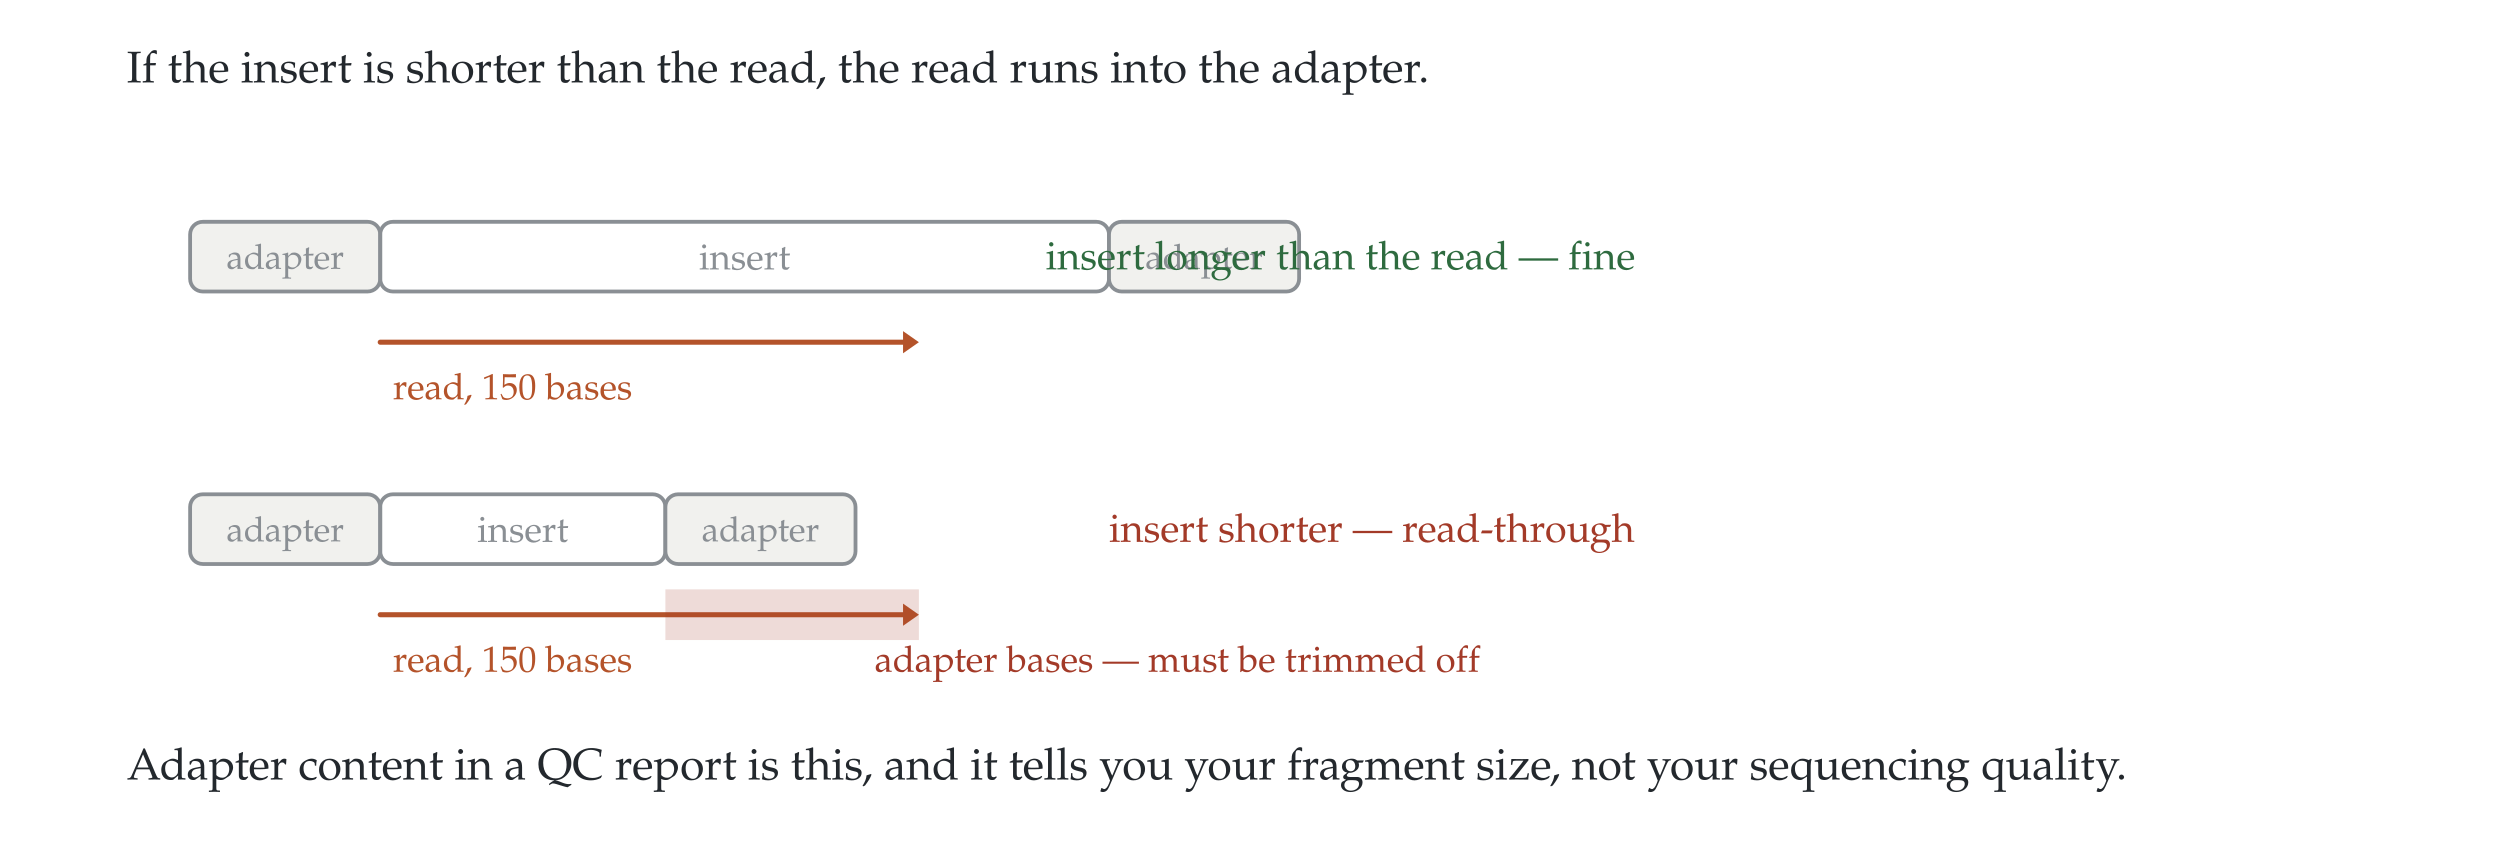
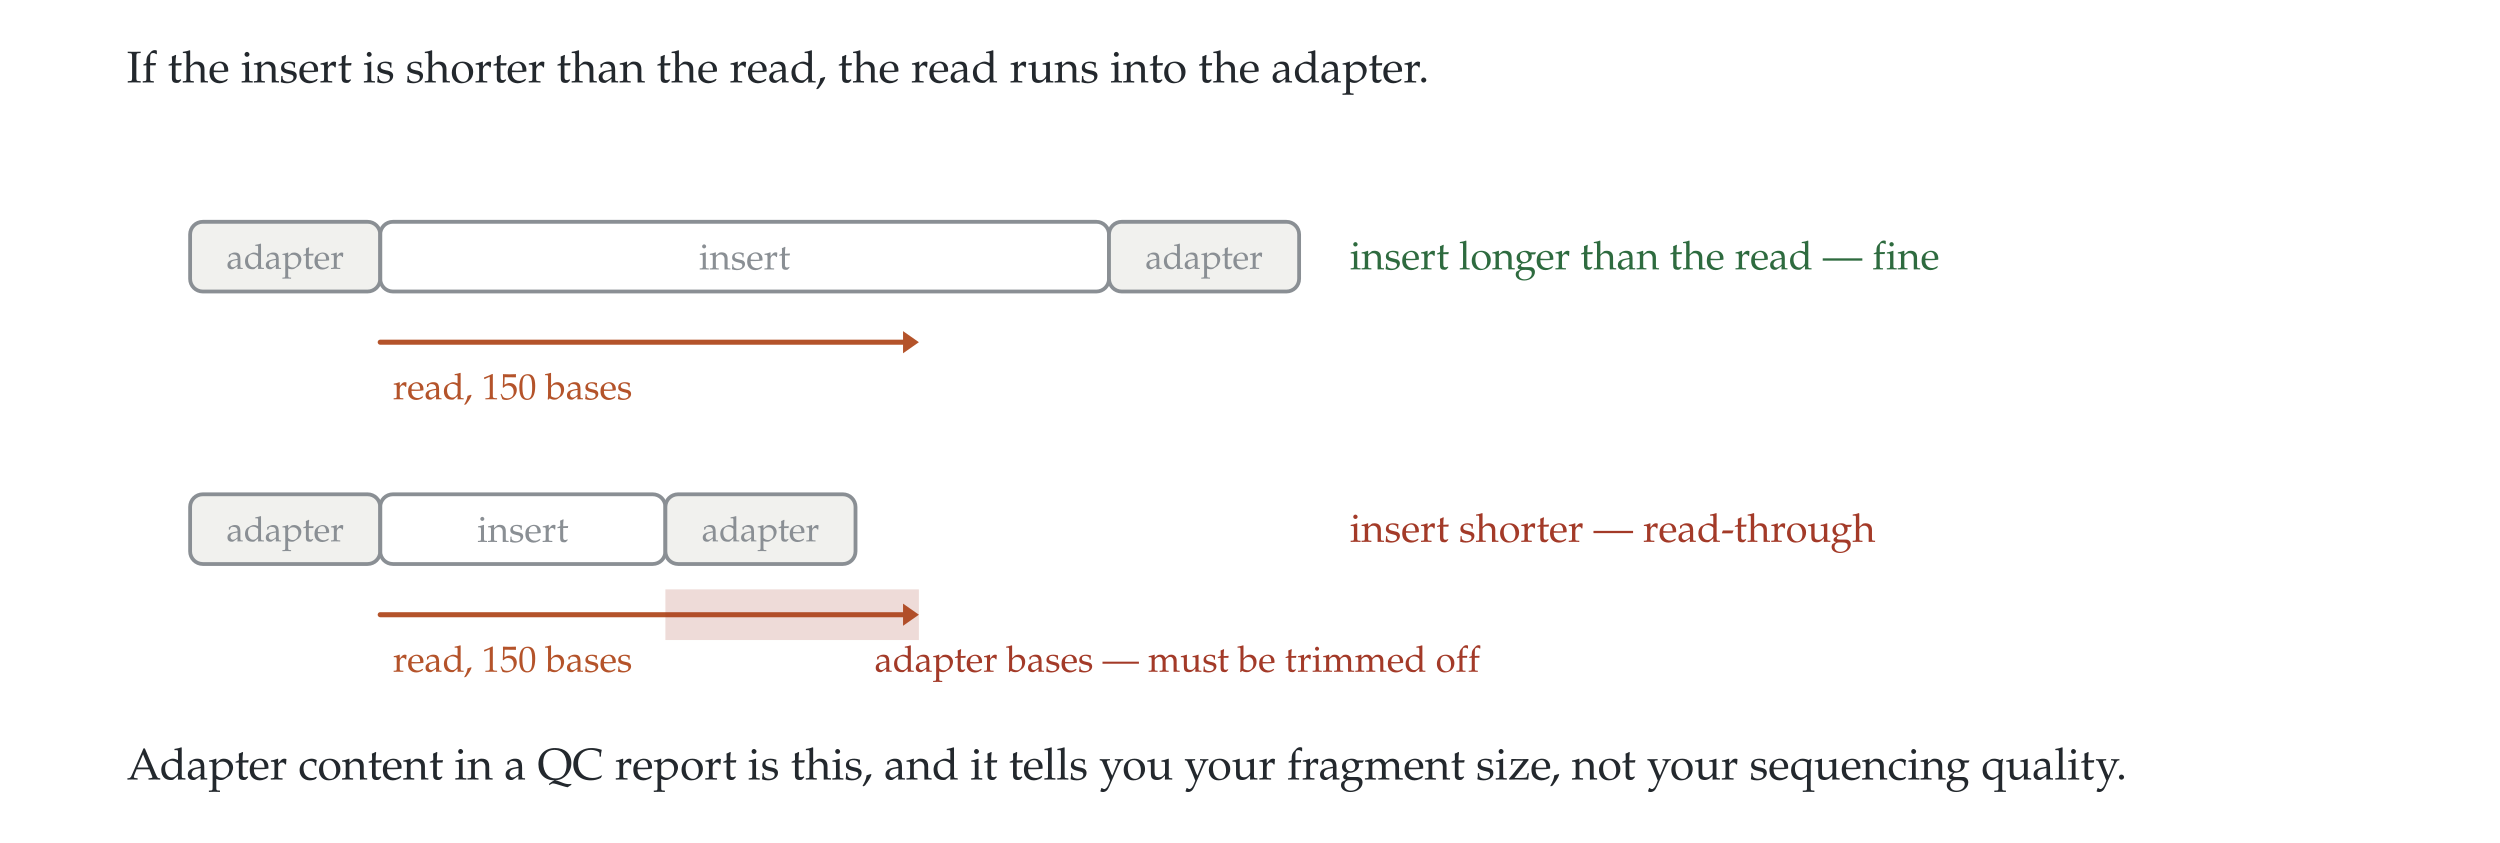
<svg xmlns="http://www.w3.org/2000/svg" viewBox="0 0 789 266" width="789" height="266" font-family="&quot;Palatino Linotype&quot;, &quot;Book Antiqua&quot;, Palatino, FreeSerif, serif" fill="#23282d">
  <rect width="700" height="266" fill="none" />
  <text x="40" y="26" font-size="14" fill="#23282d">If the insert is shorter than the read, the read runs into the adapter.</text>
  <rect x="60" y="70" width="60" height="22" rx="4" fill="#f1f1ee" stroke="#8a8f94" stroke-width="1.2" />
  <text x="90.0" y="84.85" font-size="11" text-anchor="middle" fill="#8a8f94">adapter</text>
  <rect x="120" y="70" width="230" height="22" rx="4" fill="none" stroke="#8a8f94" stroke-width="1.2" />
  <text x="235.0" y="85.025" font-size="11.5" text-anchor="middle" fill="#8a8f94">insert</text>
  <rect x="350" y="70" width="60" height="22" rx="4" fill="#f1f1ee" stroke="#8a8f94" stroke-width="1.2" />
  <text x="380.0" y="84.85" font-size="11" text-anchor="middle" fill="#8a8f94">adapter</text>
  <line x1="120" y1="108" x2="285" y2="108" stroke="#b4532a" stroke-width="1.6" stroke-linecap="round" />
  <path d="M 290 108 L 285 104.5 L 285 111.5 Z" fill="#b4532a" />
  <text x="124" y="126" font-size="11.5" fill="#b4532a">read, 150 bases</text>
-   <text x="330" y="85" font-size="12.5" fill="#2e6b3f">insert longer than the read — fine</text>
+   <text x="426" y="85" font-size="12.5" fill="#2e6b3f">insert longer than the read — fine</text>
  <rect x="60" y="156" width="60" height="22" rx="4" fill="#f1f1ee" stroke="#8a8f94" stroke-width="1.2" />
  <text x="90.0" y="170.85" font-size="11" text-anchor="middle" fill="#8a8f94">adapter</text>
  <rect x="120" y="156" width="90" height="22" rx="4" fill="none" stroke="#8a8f94" stroke-width="1.2" />
  <text x="165.0" y="171.025" font-size="11.5" text-anchor="middle" fill="#8a8f94">insert</text>
  <rect x="210" y="156" width="60" height="22" rx="4" fill="#f1f1ee" stroke="#8a8f94" stroke-width="1.2" />
  <text x="240.0" y="170.85" font-size="11" text-anchor="middle" fill="#8a8f94">adapter</text>
  <line x1="120" y1="194" x2="285" y2="194" stroke="#b4532a" stroke-width="1.6" stroke-linecap="round" />
  <path d="M 290 194 L 285 190.5 L 285 197.5 Z" fill="#b4532a" />
  <text x="124" y="212" font-size="11.5" fill="#b4532a">read, 150 bases</text>
  <rect x="210" y="186" width="80" height="16" fill="#a33a28" opacity="0.18" />
  <text x="276" y="212" font-size="11.5" fill="#a33a28">adapter bases — must be trimmed off</text>
-   <text x="350" y="171" font-size="12.5" fill="#a33a28">insert shorter — read-through</text>
+   <text x="426" y="171" font-size="12.5" fill="#a33a28">insert shorter — read-through</text>
  <text x="40" y="246" font-size="14" fill="#23282d">Adapter content in a QC report is this, and it tells you your fragment size, not your sequencing quality.</text>
</svg>
